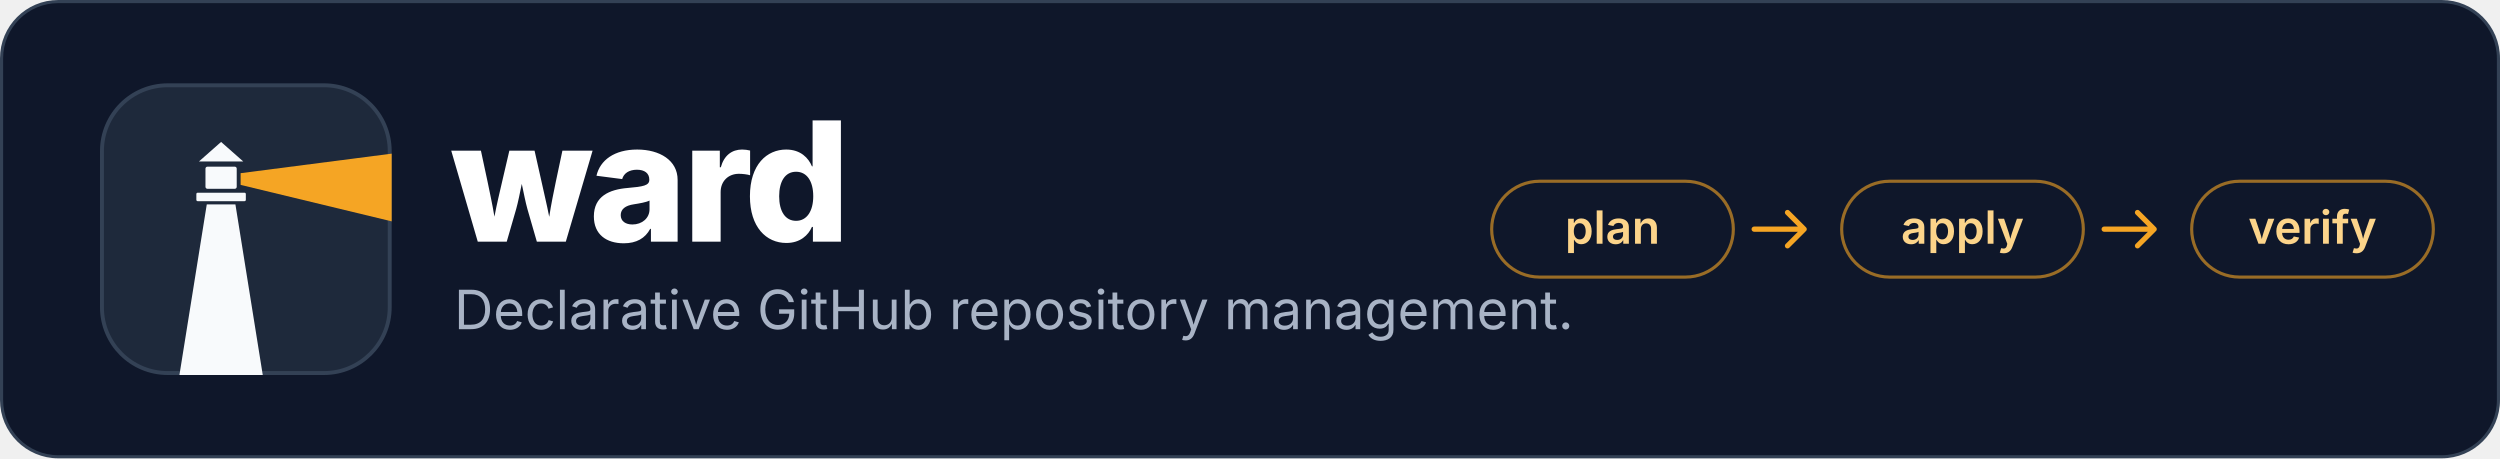
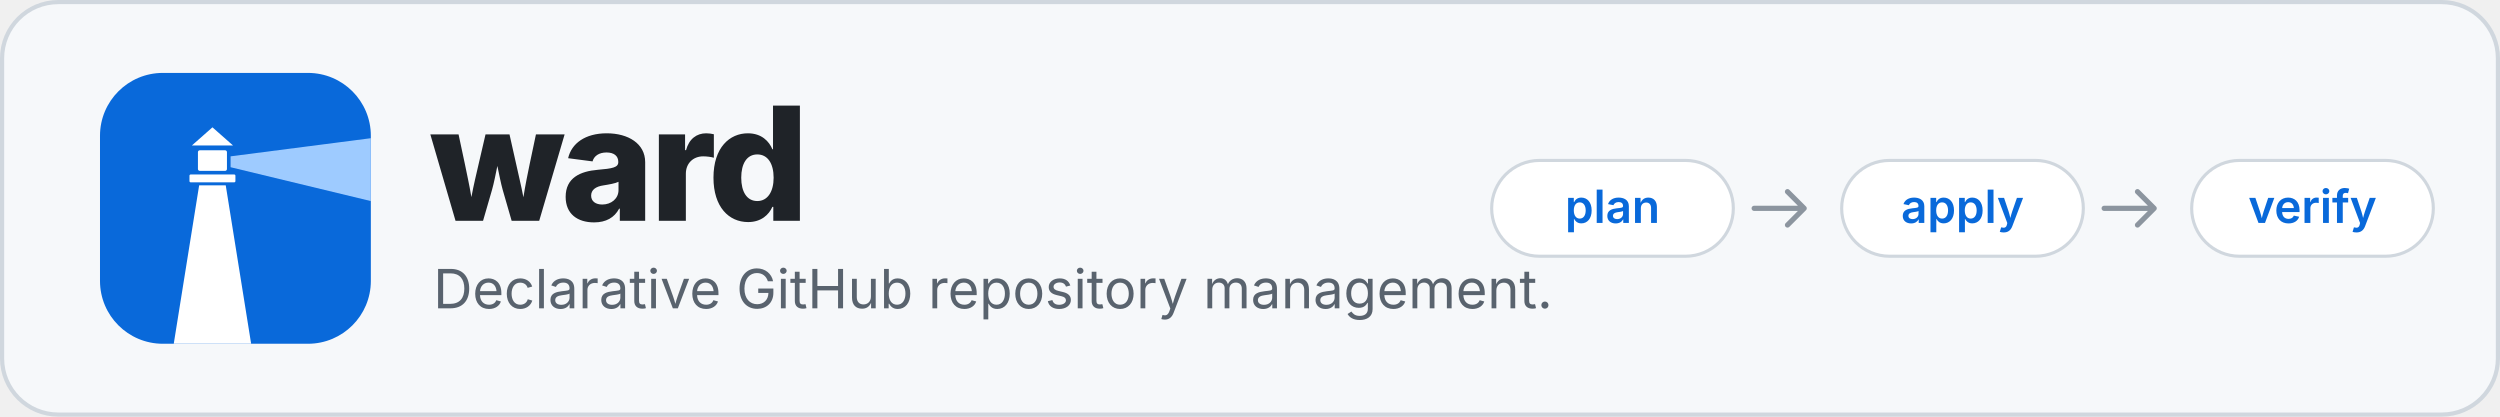
- <svg xmlns="http://www.w3.org/2000/svg" width="1200" height="220" viewBox="0 0 1200 220" font-family="Inter, 'Segoe UI', Helvetica, Arial, sans-serif">
+ <svg xmlns="http://www.w3.org/2000/svg" width="1200" height="200" viewBox="0 0 1200 200" font-family="Inter, 'Segoe UI', Helvetica, Arial, sans-serif">
  <defs />
-   <rect x="0.75" y="0.75" width="1198.5" height="218.5" rx="27.25" fill="#0F172A" stroke="#334155" stroke-width="1.5" />
-   <g transform="translate(38.00 30.00) scale(0.3125)">
-     <rect x="35" y="35" width="442" height="442" rx="101" fill="#1E293B" stroke="#334155" stroke-width="6" />
-     <polygon points="248,170 248,188 480,244 480,140" fill="#F5A524" />
-     <polygon points="196,218 240,218 282,480 154,480" fill="#F8FAFC" />
-     <rect x="180" y="200" width="76" height="13" rx="2" fill="#F8FAFC" />
-     <rect x="194" y="160" width="48" height="34" rx="3" fill="#F8FAFC" />
-     <polygon points="184,152 218,122 252,152" fill="#F8FAFC" />
+   <rect x="1" y="1" width="1198" height="198" rx="27" fill="#F6F8FA" stroke="#D0D7DE" stroke-width="2" />
+   <g transform="translate(38.71 25.71) scale(0.2902)">
+     <rect x="32" y="32" width="448" height="448" rx="104" fill="#0969DA" />
+     <polygon points="248,170 248,188 480,244 480,140" fill="#9ECBFF" />
+     <polygon points="196,218 240,218 282,480 154,480" fill="#FFFFFF" />
+     <rect x="180" y="200" width="76" height="13" rx="2" fill="#FFFFFF" />
+     <rect x="194" y="160" width="48" height="34" rx="3" fill="#FFFFFF" />
+     <polygon points="184,152 218,122 252,152" fill="#FFFFFF" />
  </g>
-   <text x="216" y="116" font-size="80" font-weight="800" letter-spacing="-2" fill="#FFFFFF">ward</text>
-   <text x="218" y="158" font-size="26" fill="#A8B3C5">Declarative GitHub repository management.</text>
-   <rect x="716" y="87" width="116" height="46" rx="23" fill="none" stroke="#F5A524" stroke-opacity="0.6" stroke-width="1.5" />
-   <text x="774.0" y="117" text-anchor="middle" font-size="22" font-weight="600" fill="#FCD48A">plan</text>
-   <rect x="716" y="87" width="116" height="46" rx="23" fill="#F5A524" opacity="0">
+   <text x="206" y="106" font-size="76" font-weight="800" letter-spacing="-2" fill="#1F2328">ward</text>
+   <text x="208" y="148" font-size="26" fill="#59636E">Declarative GitHub repository management.</text>
+   <rect x="716" y="77" width="116" height="46" rx="23" fill="#FFFFFF" stroke="#D0D7DE" stroke-width="1.5" />
+   <text x="774.0" y="107" text-anchor="middle" font-size="22" font-weight="600" fill="#0969DA">plan</text>
+   <rect x="716" y="77" width="116" height="46" rx="23" fill="#0969DA" opacity="0">
    <animate attributeName="opacity" values="0;1;1;0;0" keyTimes="0;0.05;0.28;0.33;1" dur="6s" begin="0s" repeatCount="indefinite" />
  </rect>
-   <text x="774.0" y="117" text-anchor="middle" font-size="22" font-weight="700" fill="#0F172A" opacity="0">
+   <text x="774.0" y="107" text-anchor="middle" font-size="22" font-weight="700" fill="#FFFFFF" opacity="0">
    <animate attributeName="opacity" values="0;1;1;0;0" keyTimes="0;0.05;0.28;0.33;1" dur="6s" begin="0s" repeatCount="indefinite" />plan</text>
-   <path d="M842 110h24m-8 -8l8 8l-8 8" fill="none" stroke="#F5A524" stroke-width="2.5" stroke-linecap="round" stroke-linejoin="round" />
-   <rect x="884" y="87" width="116" height="46" rx="23" fill="none" stroke="#F5A524" stroke-opacity="0.6" stroke-width="1.5" />
-   <text x="942.0" y="117" text-anchor="middle" font-size="22" font-weight="600" fill="#FCD48A">apply</text>
-   <rect x="884" y="87" width="116" height="46" rx="23" fill="#F5A524" opacity="0">
+   <path d="M842 100h24m-8 -8l8 8l-8 8" fill="none" stroke="#8C959F" stroke-width="2.5" stroke-linecap="round" stroke-linejoin="round" />
+   <rect x="884" y="77" width="116" height="46" rx="23" fill="#FFFFFF" stroke="#D0D7DE" stroke-width="1.5" />
+   <text x="942.0" y="107" text-anchor="middle" font-size="22" font-weight="600" fill="#0969DA">apply</text>
+   <rect x="884" y="77" width="116" height="46" rx="23" fill="#0969DA" opacity="0">
    <animate attributeName="opacity" values="0;1;1;0;0" keyTimes="0;0.05;0.28;0.33;1" dur="6s" begin="2s" repeatCount="indefinite" />
  </rect>
-   <text x="942.0" y="117" text-anchor="middle" font-size="22" font-weight="700" fill="#0F172A" opacity="0">
+   <text x="942.0" y="107" text-anchor="middle" font-size="22" font-weight="700" fill="#FFFFFF" opacity="0">
    <animate attributeName="opacity" values="0;1;1;0;0" keyTimes="0;0.05;0.28;0.33;1" dur="6s" begin="2s" repeatCount="indefinite" />apply</text>
-   <path d="M1010 110h24m-8 -8l8 8l-8 8" fill="none" stroke="#F5A524" stroke-width="2.5" stroke-linecap="round" stroke-linejoin="round" />
-   <rect x="1052" y="87" width="116" height="46" rx="23" fill="none" stroke="#F5A524" stroke-opacity="0.6" stroke-width="1.5" />
-   <text x="1110.0" y="117" text-anchor="middle" font-size="22" font-weight="600" fill="#FCD48A">verify</text>
-   <rect x="1052" y="87" width="116" height="46" rx="23" fill="#F5A524" opacity="0">
+   <path d="M1010 100h24m-8 -8l8 8l-8 8" fill="none" stroke="#8C959F" stroke-width="2.5" stroke-linecap="round" stroke-linejoin="round" />
+   <rect x="1052" y="77" width="116" height="46" rx="23" fill="#FFFFFF" stroke="#D0D7DE" stroke-width="1.5" />
+   <text x="1110.0" y="107" text-anchor="middle" font-size="22" font-weight="600" fill="#0969DA">verify</text>
+   <rect x="1052" y="77" width="116" height="46" rx="23" fill="#0969DA" opacity="0">
    <animate attributeName="opacity" values="0;1;1;0;0" keyTimes="0;0.05;0.28;0.33;1" dur="6s" begin="4s" repeatCount="indefinite" />
  </rect>
-   <text x="1110.0" y="117" text-anchor="middle" font-size="22" font-weight="700" fill="#0F172A" opacity="0">
+   <text x="1110.0" y="107" text-anchor="middle" font-size="22" font-weight="700" fill="#FFFFFF" opacity="0">
    <animate attributeName="opacity" values="0;1;1;0;0" keyTimes="0;0.05;0.28;0.33;1" dur="6s" begin="4s" repeatCount="indefinite" />verify</text>
</svg>
